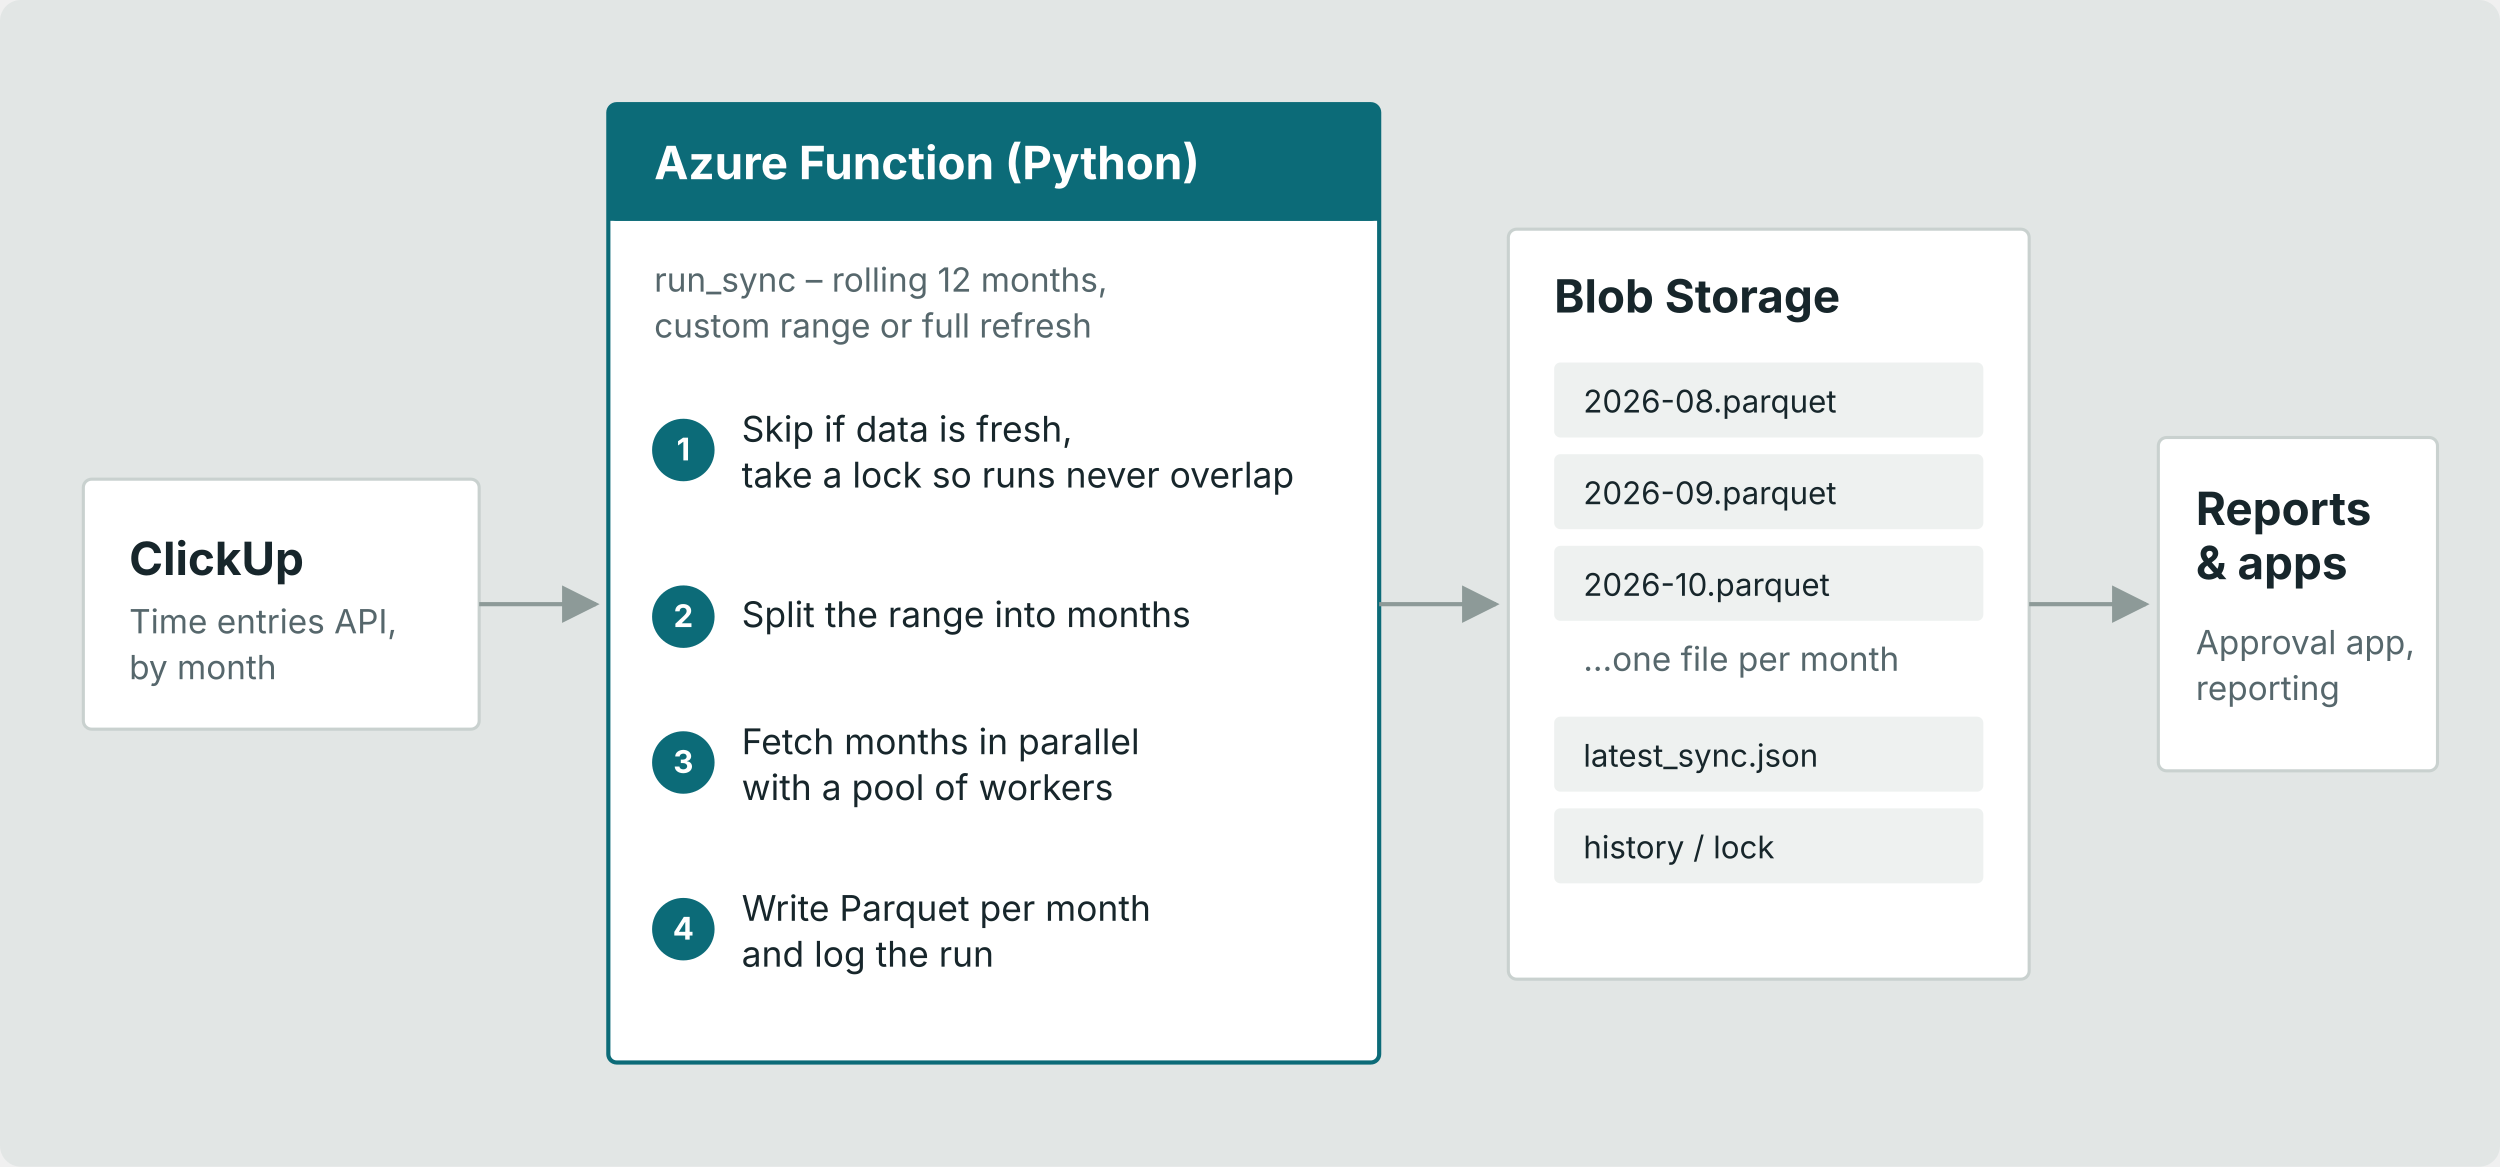
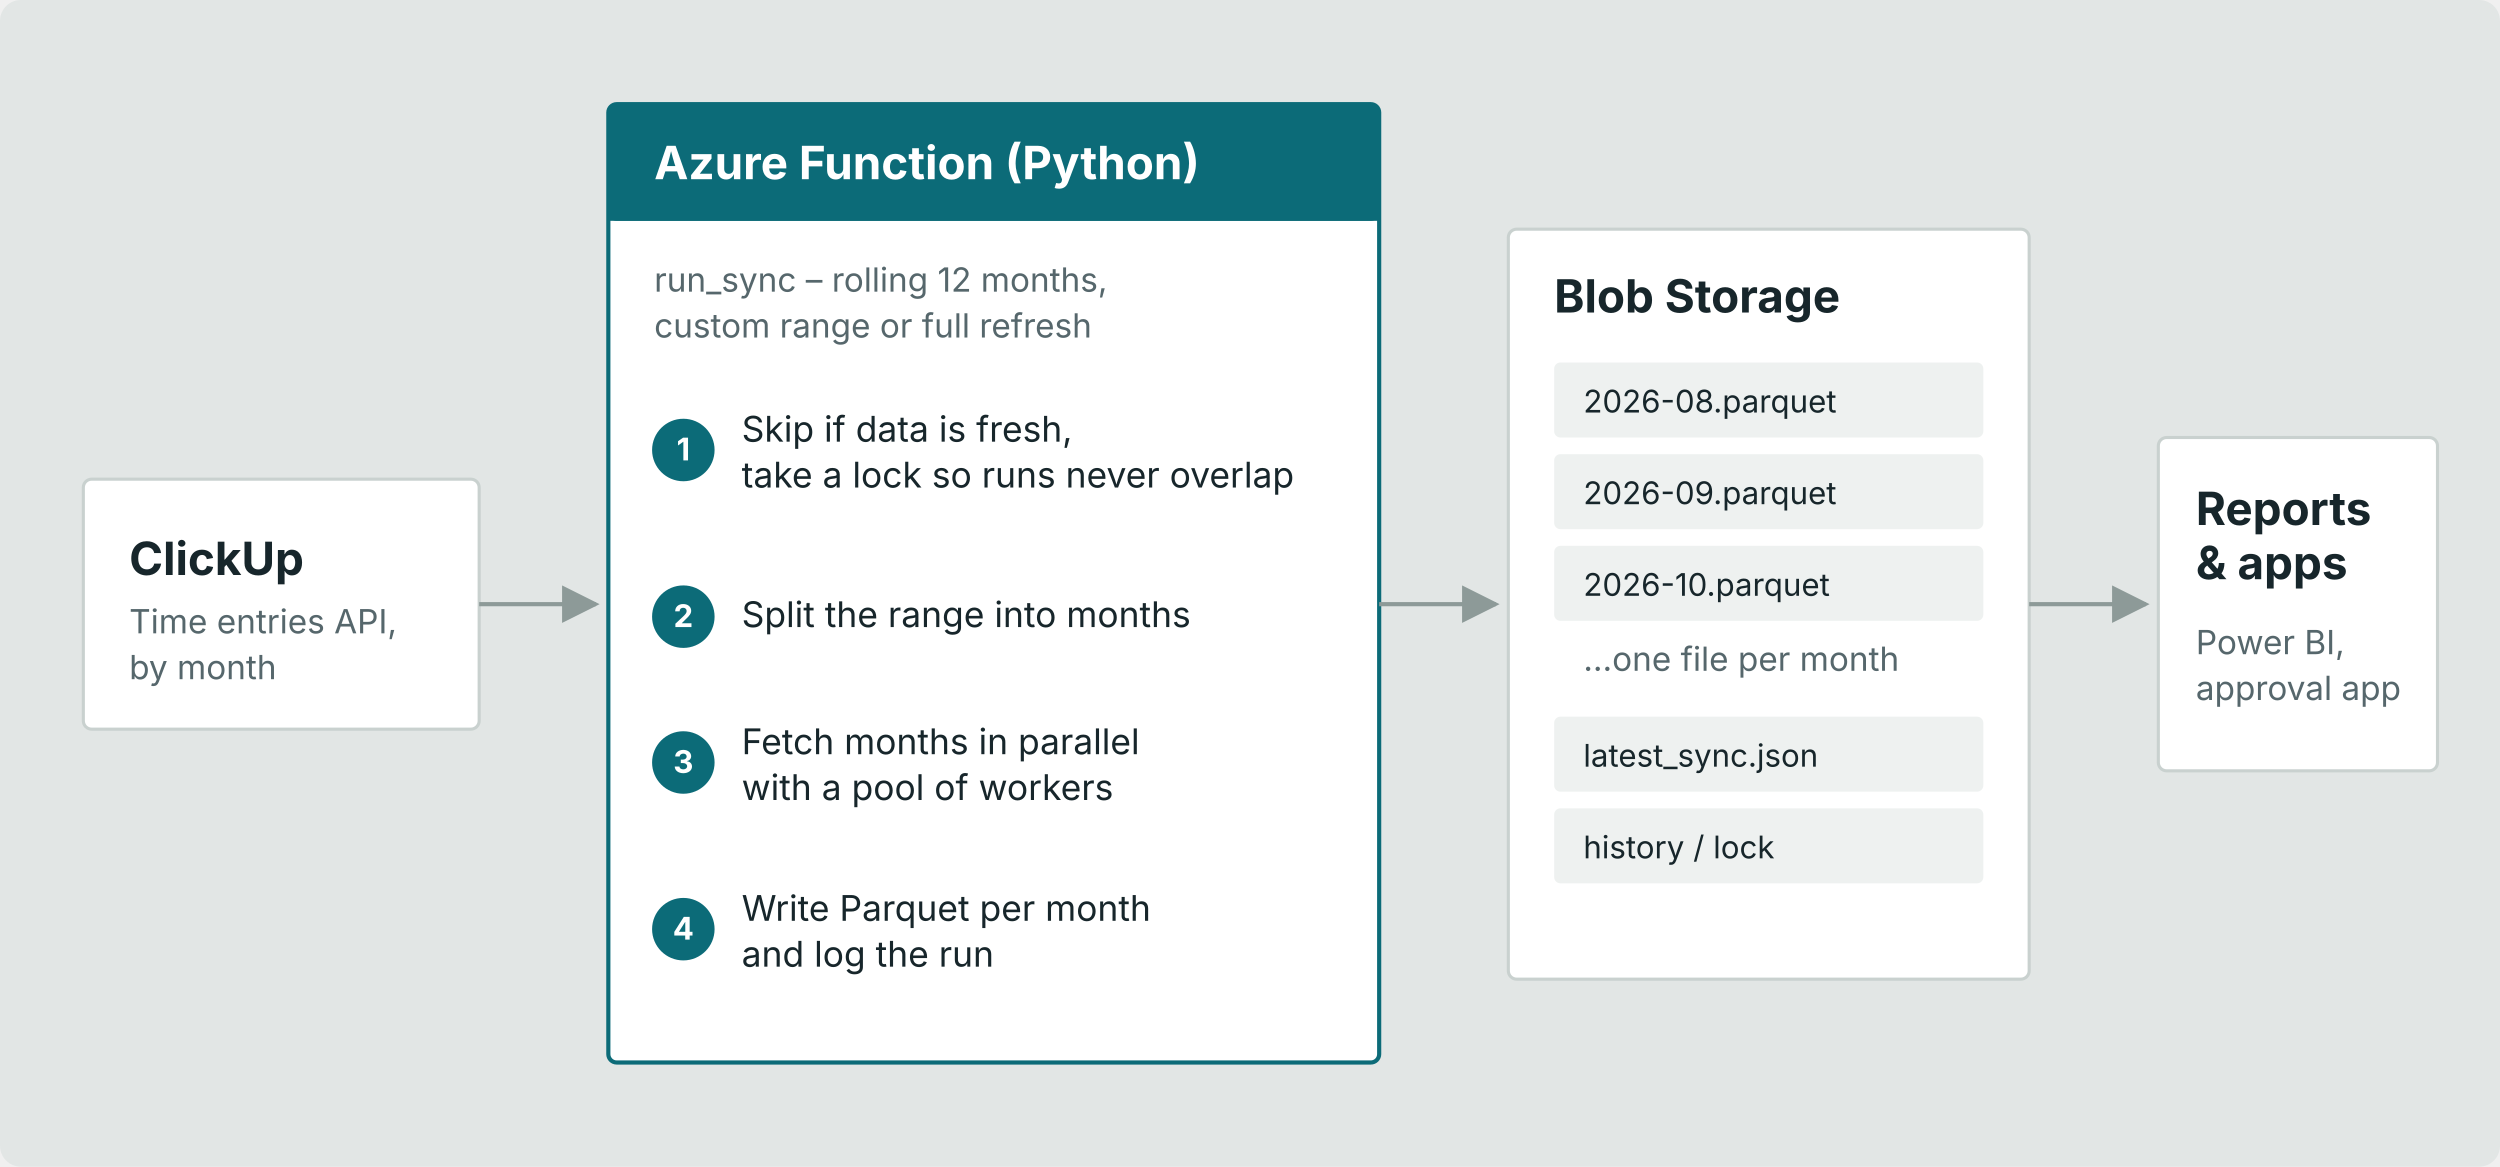
<svg xmlns="http://www.w3.org/2000/svg" viewBox="0 20 1200 560" role="img" aria-labelledby="t d">
  <style>
    text { font-family: "Schibsted Grotesk", system-ui, -apple-system, "Segoe UI", sans-serif; fill: #17262b; }
    .h { font-size: 22px; font-weight: 700; }
    .s { font-size: 16px; fill: #56676c; }
    .b { font-size: 17px; }
    .n { font-size: 15px; font-weight: 700; fill: #fff; }
    .f { font-size: 15px; fill: #17262b; }
    .card { fill: #fff; stroke: #c9d1cf; stroke-width: 1.5; }
    .fn { fill: #fff; stroke: #0c6b78; stroke-width: 2; }
    .line { stroke: #8d9a98; stroke-width: 2; fill: none; }
  </style>
  <defs>
    <marker id="a" viewBox="0 0 10 10" refX="9" refY="5" markerWidth="9" markerHeight="9" orient="auto">
      <path d="M0 0L10 5L0 10z" fill="#8d9a98" />
    </marker>
  </defs>
  <rect y="20" width="1200" height="560" rx="10" fill="#e2e6e5" />
  <rect class="card" x="40" y="250" width="190" height="120" rx="4" />
  <text class="h" x="62" y="296">ClickUp</text>
  <text class="s" x="62" y="324">Time entries API,</text>
  <text class="s" x="62" y="346">by month</text>
  <path class="line" d="M230 310H286" marker-end="url(#a)" />
  <rect class="fn" x="292" y="70" width="370" height="460" rx="4" />
  <rect x="292" y="70" width="370" height="56" rx="4" fill="#0c6b78" />
  <rect x="292" y="110" width="370" height="16" fill="#0c6b78" />
  <text class="h" x="314" y="106" style="fill:#fff">Azure Function (Python)</text>
  <text class="s" x="314" y="160">run_sync – rolling 12 months,</text>
  <text class="s" x="314" y="182">custom range or full refresh</text>
  <g>
    <circle cx="328" cy="236" r="15" fill="#0c6b78" />
    <text class="n" x="328" y="241" text-anchor="middle">1</text>
    <text class="b" x="356" y="232">Skip if data is fresh,</text>
    <text class="b" x="356" y="254">take a lock so runs never overlap</text>
    <circle cx="328" cy="316" r="15" fill="#0c6b78" />
    <text class="n" x="328" y="321" text-anchor="middle">2</text>
    <text class="b" x="356" y="321">Split the range into months</text>
    <circle cx="328" cy="386" r="15" fill="#0c6b78" />
    <text class="n" x="328" y="391" text-anchor="middle">3</text>
    <text class="b" x="356" y="382">Fetch months in parallel</text>
    <text class="b" x="356" y="404">with a pool of workers</text>
    <circle cx="328" cy="466" r="15" fill="#0c6b78" />
    <text class="n" x="328" y="471" text-anchor="middle">4</text>
    <text class="b" x="356" y="462">Write Parquet per month</text>
    <text class="b" x="356" y="484">and log the run</text>
  </g>
  <path class="line" d="M662 310H718" marker-end="url(#a)" />
  <rect class="card" x="724" y="130" width="250" height="360" rx="4" />
  <text class="h" x="746" y="170">Blob Storage</text>
  <g>
    <rect x="746" y="194" width="206" height="36" rx="3" fill="#eef1f0" />
    <text class="f" x="760" y="218">2026-08.parquet</text>
    <rect x="746" y="238" width="206" height="36" rx="3" fill="#eef1f0" />
    <text class="f" x="760" y="262">2026-09.parquet</text>
    <rect x="746" y="282" width="206" height="36" rx="3" fill="#eef1f0" />
    <text class="f" x="760" y="306">2026-10.parquet</text>
    <text class="s" x="760" y="342">…one file per month</text>
    <rect x="746" y="364" width="206" height="36" rx="3" fill="#eef1f0" />
    <text class="f" x="760" y="388">latest_sync.json</text>
    <rect x="746" y="408" width="206" height="36" rx="3" fill="#eef1f0" />
    <text class="f" x="760" y="432">history / lock</text>
  </g>
  <path class="line" d="M974 310H1030" marker-end="url(#a)" />
  <rect class="card" x="1036" y="230" width="134" height="160" rx="4" />
  <text class="h" x="1054" y="272">Reports</text>
  <text class="h" x="1054" y="298">&amp; apps</text>
-   <text class="s" x="1054" y="334">Approval app,</text>
-   <text class="s" x="1054" y="356">reporting</text>
+   <text class="s" x="1054" y="334">Power BI,</text>
+   <text class="s" x="1054" y="356">approval app</text>
</svg>
